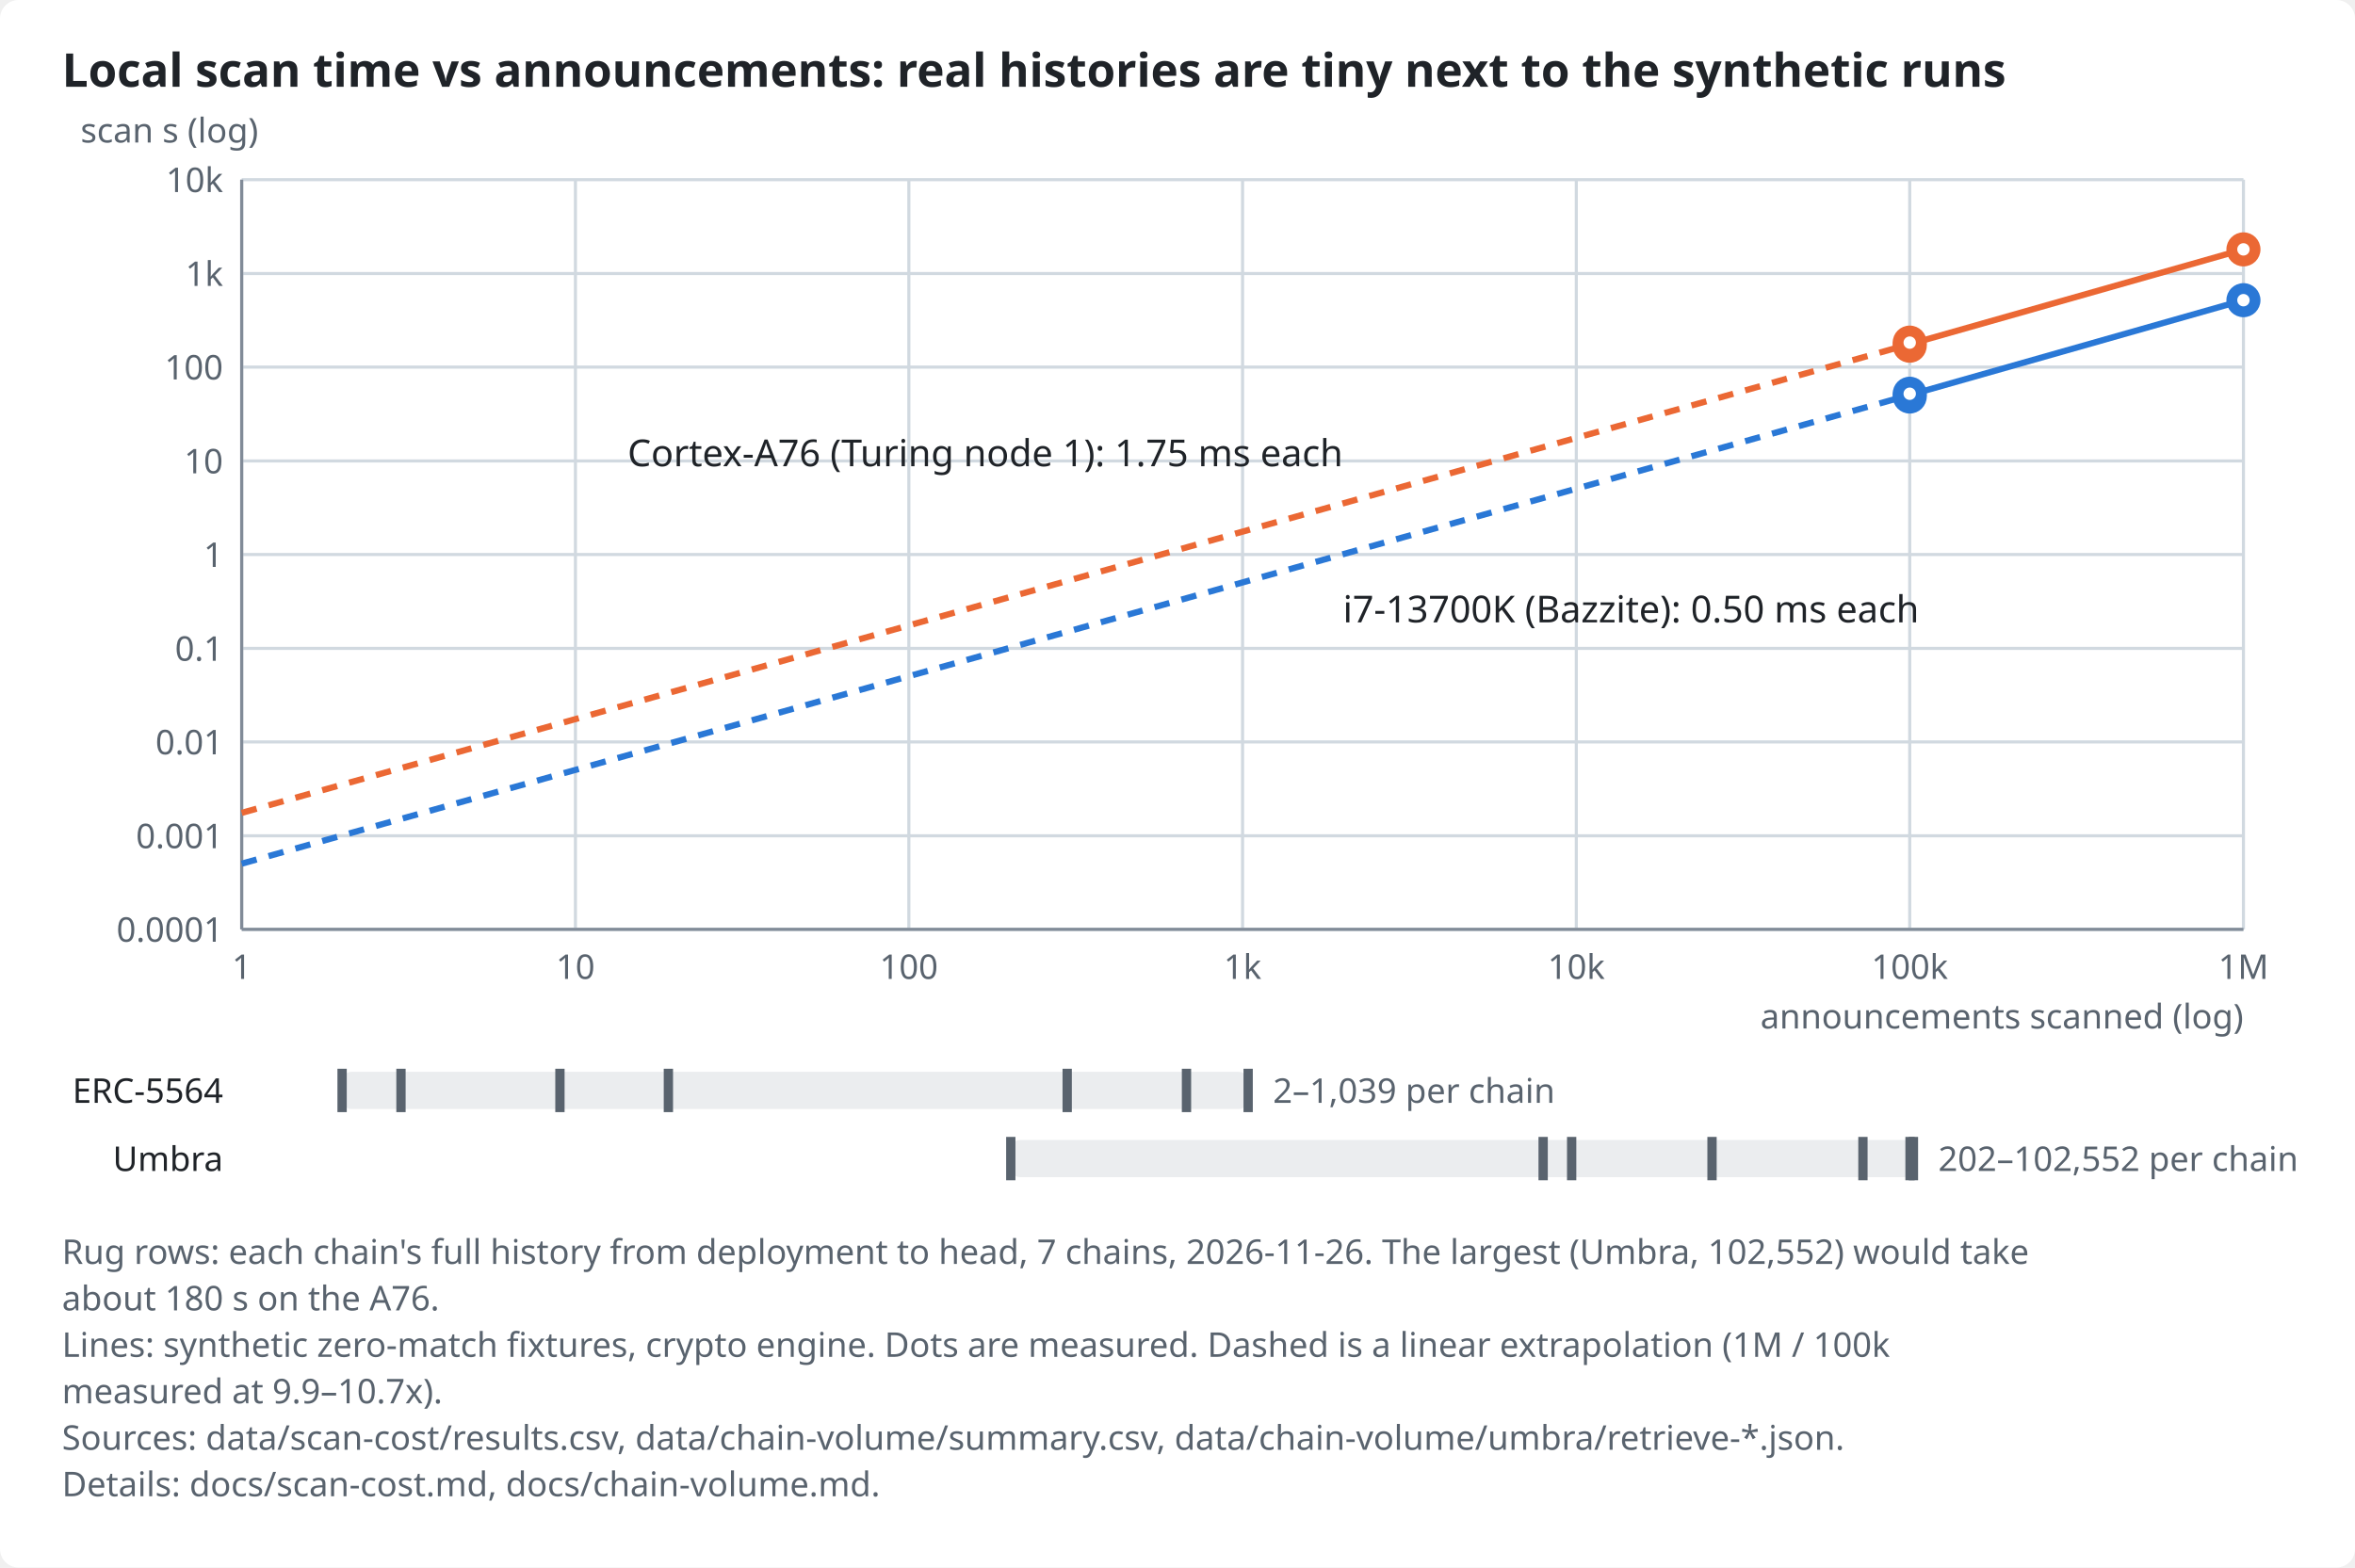
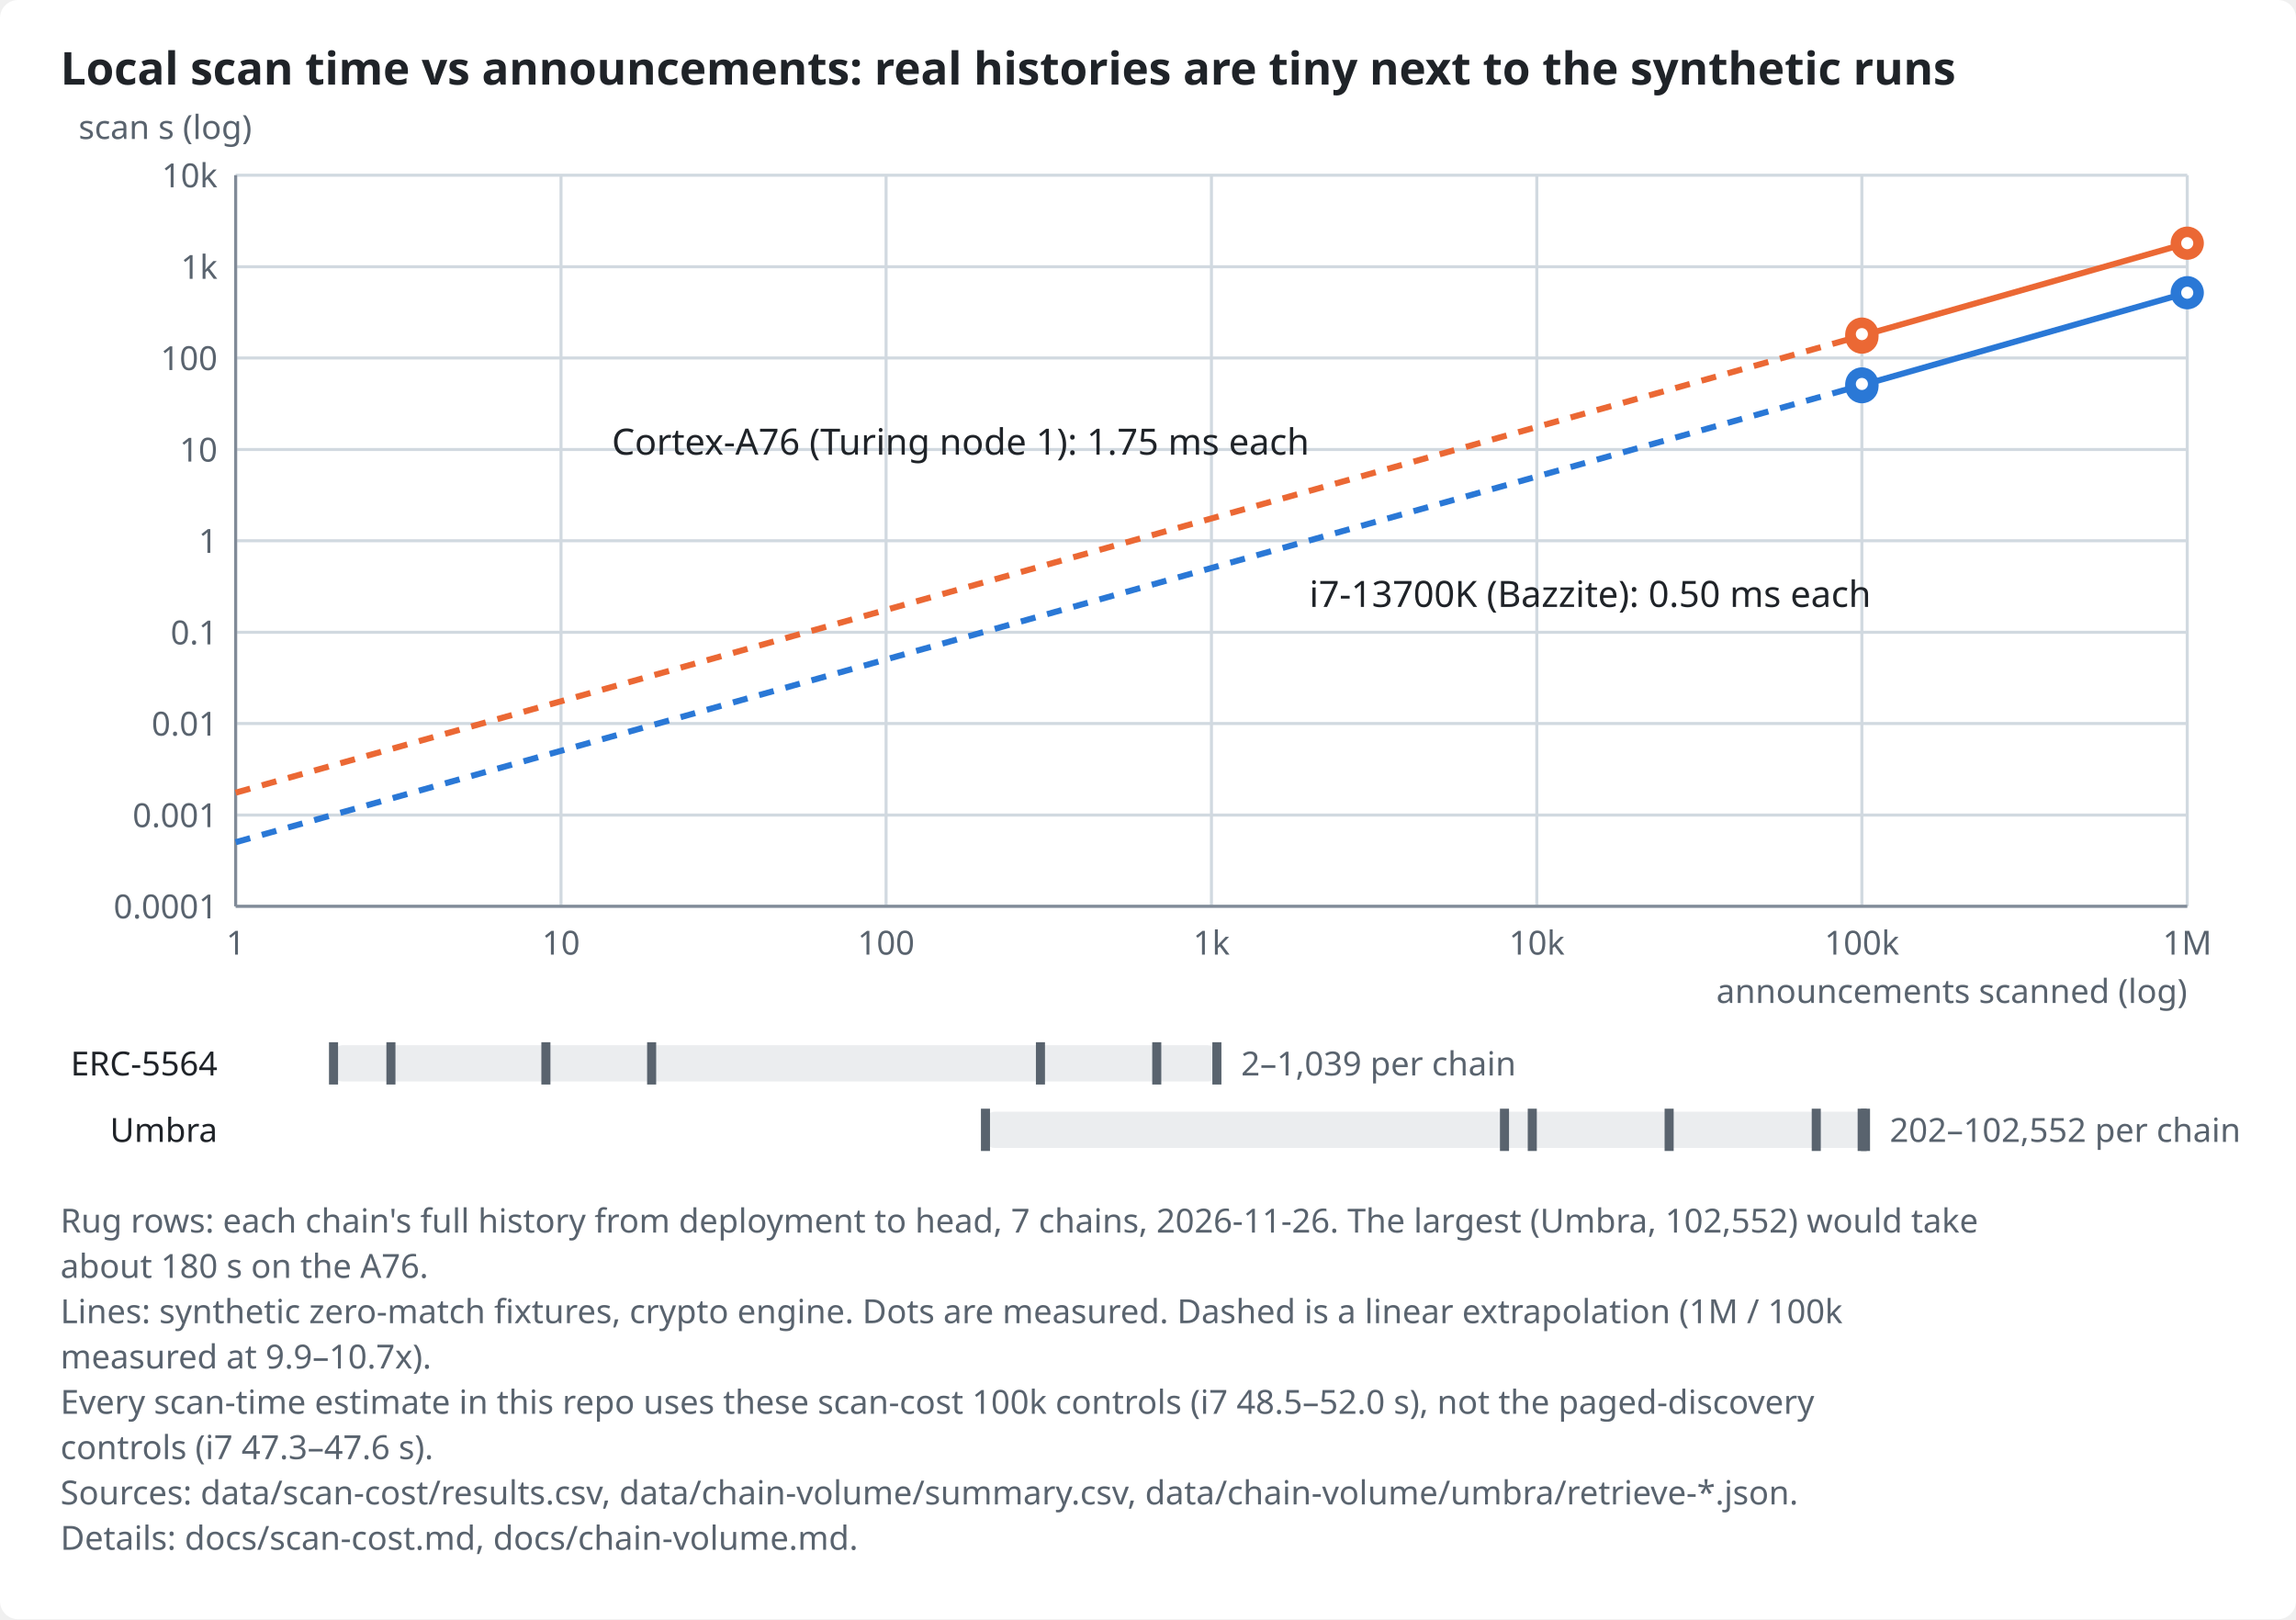
- <svg xmlns="http://www.w3.org/2000/svg" width="760" height="506" viewBox="0 0 760 506" role="img" aria-label="Scan time against announcement count, log-log">
+ <svg xmlns="http://www.w3.org/2000/svg" width="760" height="536" viewBox="0 0 760 536" role="img" aria-label="Scan time against announcement count, log-log">
  <style>
  .bg { fill: #ffffff; }
  .ink { fill: #1f2328; }
  .muted { fill: #59636e; }
  .grid { stroke: #d1d9e0; }
  .axis { stroke: #818b98; }
  .gap { stroke: #ffffff; }
  .s1 { fill: #2a78d6; stroke: #2a78d6; }
  .s2 { fill: #eb6834; stroke: #eb6834; }
  .s3 { fill: #1baf7a; stroke: #1baf7a; }
  .band { fill: #818b98; fill-opacity: 0.16; }
  .hollow { fill: #ffffff; }
  @media (prefers-color-scheme: dark) {
    .bg { fill: #0d1117; }
    .ink { fill: #f0f6fc; }
    .muted { fill: #9198a1; }
    .grid { stroke: #2f353d; }
    .axis { stroke: #656c76; }
    .gap { stroke: #0d1117; }
    .s1 { fill: #3987e5; stroke: #3987e5; }
    .s2 { fill: #d95926; stroke: #d95926; }
    .s3 { fill: #199e70; stroke: #199e70; }
    .band { fill: #9198a1; fill-opacity: 0.18; }
    .hollow { fill: #0d1117; }
  }
  text { font-family: -apple-system, BlinkMacSystemFont, "Segoe UI", "Noto Sans", Helvetica, Arial, sans-serif; }
  .title { font-size: 15px; font-weight: 600; }
  .label { font-size: 12px; }
  .small { font-size: 11px; }
</style>
-   <rect class="bg" x="0" y="0" width="760" height="506" rx="6" />
+   <rect class="bg" x="0" y="0" width="760" height="536" rx="6" />
  <text x="20" y="28" class="title ink" text-anchor="start">Local scan time vs announcements: real histories are tiny next to the synthetic runs</text>
  <line x1="78" y1="58" x2="78" y2="300" class="grid" />
  <text x="78" y="316" class="small muted" text-anchor="middle">1</text>
  <line x1="185.7" y1="58" x2="185.7" y2="300" class="grid" />
  <text x="185.7" y="316" class="small muted" text-anchor="middle">10</text>
  <line x1="293.3" y1="58" x2="293.3" y2="300" class="grid" />
  <text x="293.3" y="316" class="small muted" text-anchor="middle">100</text>
  <line x1="401" y1="58" x2="401" y2="300" class="grid" />
  <text x="401" y="316" class="small muted" text-anchor="middle">1k</text>
  <line x1="508.7" y1="58" x2="508.7" y2="300" class="grid" />
  <text x="508.7" y="316" class="small muted" text-anchor="middle">10k</text>
  <line x1="616.3" y1="58" x2="616.3" y2="300" class="grid" />
  <text x="616.3" y="316" class="small muted" text-anchor="middle">100k</text>
  <line x1="724" y1="58" x2="724" y2="300" class="grid" />
  <text x="724" y="316" class="small muted" text-anchor="middle">1M</text>
  <line x1="78" y1="300" x2="724" y2="300" class="grid" />
  <text x="72" y="304" class="small muted" text-anchor="end">0.0001</text>
  <line x1="78" y1="269.8" x2="724" y2="269.8" class="grid" />
  <text x="72" y="273.8" class="small muted" text-anchor="end">0.001</text>
  <line x1="78" y1="239.5" x2="724" y2="239.5" class="grid" />
  <text x="72" y="243.5" class="small muted" text-anchor="end">0.01</text>
  <line x1="78" y1="209.3" x2="724" y2="209.3" class="grid" />
  <text x="72" y="213.3" class="small muted" text-anchor="end">0.1</text>
  <line x1="78" y1="179" x2="724" y2="179" class="grid" />
  <text x="72" y="183" class="small muted" text-anchor="end">1</text>
  <line x1="78" y1="148.8" x2="724" y2="148.8" class="grid" />
  <text x="72" y="152.8" class="small muted" text-anchor="end">10</text>
  <line x1="78" y1="118.5" x2="724" y2="118.5" class="grid" />
  <text x="72" y="122.5" class="small muted" text-anchor="end">100</text>
  <line x1="78" y1="88.3" x2="724" y2="88.3" class="grid" />
  <text x="72" y="92.3" class="small muted" text-anchor="end">1k</text>
  <line x1="78" y1="58" x2="724" y2="58" class="grid" />
  <text x="72" y="62" class="small muted" text-anchor="end">10k</text>
  <line x1="78" y1="300" x2="724" y2="300" class="axis" />
  <line x1="78" y1="58" x2="78" y2="300" class="axis" />
  <text x="724" y="332" class="small muted" text-anchor="end">announcements scanned (log)</text>
  <text x="26" y="46" class="small muted" text-anchor="start">scan s (log)</text>
  <line x1="78" y1="278.8" x2="616.3" y2="127.5" class="s1" stroke-width="2" stroke-dasharray="5 4" fill="none" />
  <line x1="616.3" y1="127.5" x2="724" y2="96.9" class="s1" stroke-width="2" fill="none" />
  <line x1="616.3" y1="128" x2="616.3" y2="127.1" class="s1" stroke-width="2" />
  <circle cx="616.3" cy="128" r="4.5" class="s1" stroke-width="2" />
  <circle cx="616.3" cy="128" r="2" class="hollow" />
  <circle cx="616.3" cy="127.1" r="4.5" class="s1" stroke-width="2" />
  <circle cx="616.3" cy="127.1" r="2" class="hollow" />
  <circle cx="724" cy="96.9" r="4.5" class="s1" stroke-width="2" />
  <circle cx="724" cy="96.9" r="2" class="hollow" />
  <text x="433.4" y="200.9" class="label ink" text-anchor="start">i7-13700K (Bazzite): 0.50 ms each</text>
  <line x1="78" y1="262.4" x2="616.3" y2="111.1" class="s2" stroke-width="2" stroke-dasharray="5 4" fill="none" />
  <line x1="616.3" y1="111.1" x2="724" y2="80.5" class="s2" stroke-width="2" fill="none" />
  <line x1="616.3" y1="111.6" x2="616.3" y2="110.6" class="s2" stroke-width="2" />
  <circle cx="616.3" cy="111.6" r="4.5" class="s2" stroke-width="2" />
  <circle cx="616.3" cy="111.6" r="2" class="hollow" />
  <circle cx="616.3" cy="110.6" r="4.5" class="s2" stroke-width="2" />
  <circle cx="616.3" cy="110.6" r="2" class="hollow" />
  <circle cx="724" cy="80.5" r="4.5" class="s2" stroke-width="2" />
  <circle cx="724" cy="80.5" r="2" class="hollow" />
  <text x="433.4" y="150.5" class="label ink" text-anchor="end">Cortex-A76 (Turing node 1): 1.75 ms each</text>
  <rect x="110.4" y="346" width="292.4" height="12" class="band" rx="3" />
  <rect x="342.9" y="345" width="3" height="14" class="muted" />
  <rect x="381.4" y="345" width="3" height="14" class="muted" />
  <rect x="214.2" y="345" width="3" height="14" class="muted" />
  <rect x="108.9" y="345" width="3" height="14" class="muted" />
  <rect x="127.9" y="345" width="3" height="14" class="muted" />
  <rect x="179.2" y="345" width="3" height="14" class="muted" />
  <rect x="401.3" y="345" width="3" height="14" class="muted" />
  <text x="72" y="356" class="small ink" text-anchor="end">ERC-5564</text>
  <text x="410.8" y="356" class="small muted" text-anchor="start">2–1,039 per chain</text>
  <rect x="326.2" y="368" width="291.3" height="12" class="band" rx="3" />
  <rect x="551" y="367" width="3" height="14" class="muted" />
  <rect x="496.5" y="367" width="3" height="14" class="muted" />
  <rect x="614.9" y="367" width="3" height="14" class="muted" />
  <rect x="599.7" y="367" width="3" height="14" class="muted" />
  <rect x="324.7" y="367" width="3" height="14" class="muted" />
  <rect x="616" y="367" width="3" height="14" class="muted" />
  <rect x="505.7" y="367" width="3" height="14" class="muted" />
  <text x="72" y="378" class="small ink" text-anchor="end">Umbra</text>
  <text x="625.5" y="378" class="small muted" text-anchor="start">202–102,552 per chain</text>
  <text x="20" y="408" class="small muted" text-anchor="start">Rug rows: each chain's full history from deployment to head, 7 chains, 2026-11-26. The largest (Umbra, 102,552) would take</text>
  <text x="20" y="423" class="small muted" text-anchor="start">about 180 s on the A76.</text>
  <text x="20" y="438" class="small muted" text-anchor="start">Lines: synthetic zero-match fixtures, crypto engine. Dots are measured. Dashed is a linear extrapolation (1M / 100k</text>
  <text x="20" y="453" class="small muted" text-anchor="start">measured at 9.9–10.7x).</text>
-   <text x="20" y="468" class="small muted" text-anchor="start">Sources: data/scan-cost/results.csv, data/chain-volume/summary.csv, data/chain-volume/umbra/retrieve-*.json.</text>
-   <text x="20" y="483" class="small muted" text-anchor="start">Details: docs/scan-cost.md, docs/chain-volume.md.</text>
+   <text x="20" y="468" class="small muted" text-anchor="start">Every scan-time estimate in this repo uses these scan-cost 100k controls (i7 48.5–52.0 s), not the paged-discovery</text>
+   <text x="20" y="483" class="small muted" text-anchor="start">controls (i7 47.3–47.6 s).</text>
+   <text x="20" y="498" class="small muted" text-anchor="start">Sources: data/scan-cost/results.csv, data/chain-volume/summary.csv, data/chain-volume/umbra/retrieve-*.json.</text>
+   <text x="20" y="513" class="small muted" text-anchor="start">Details: docs/scan-cost.md, docs/chain-volume.md.</text>
</svg>
